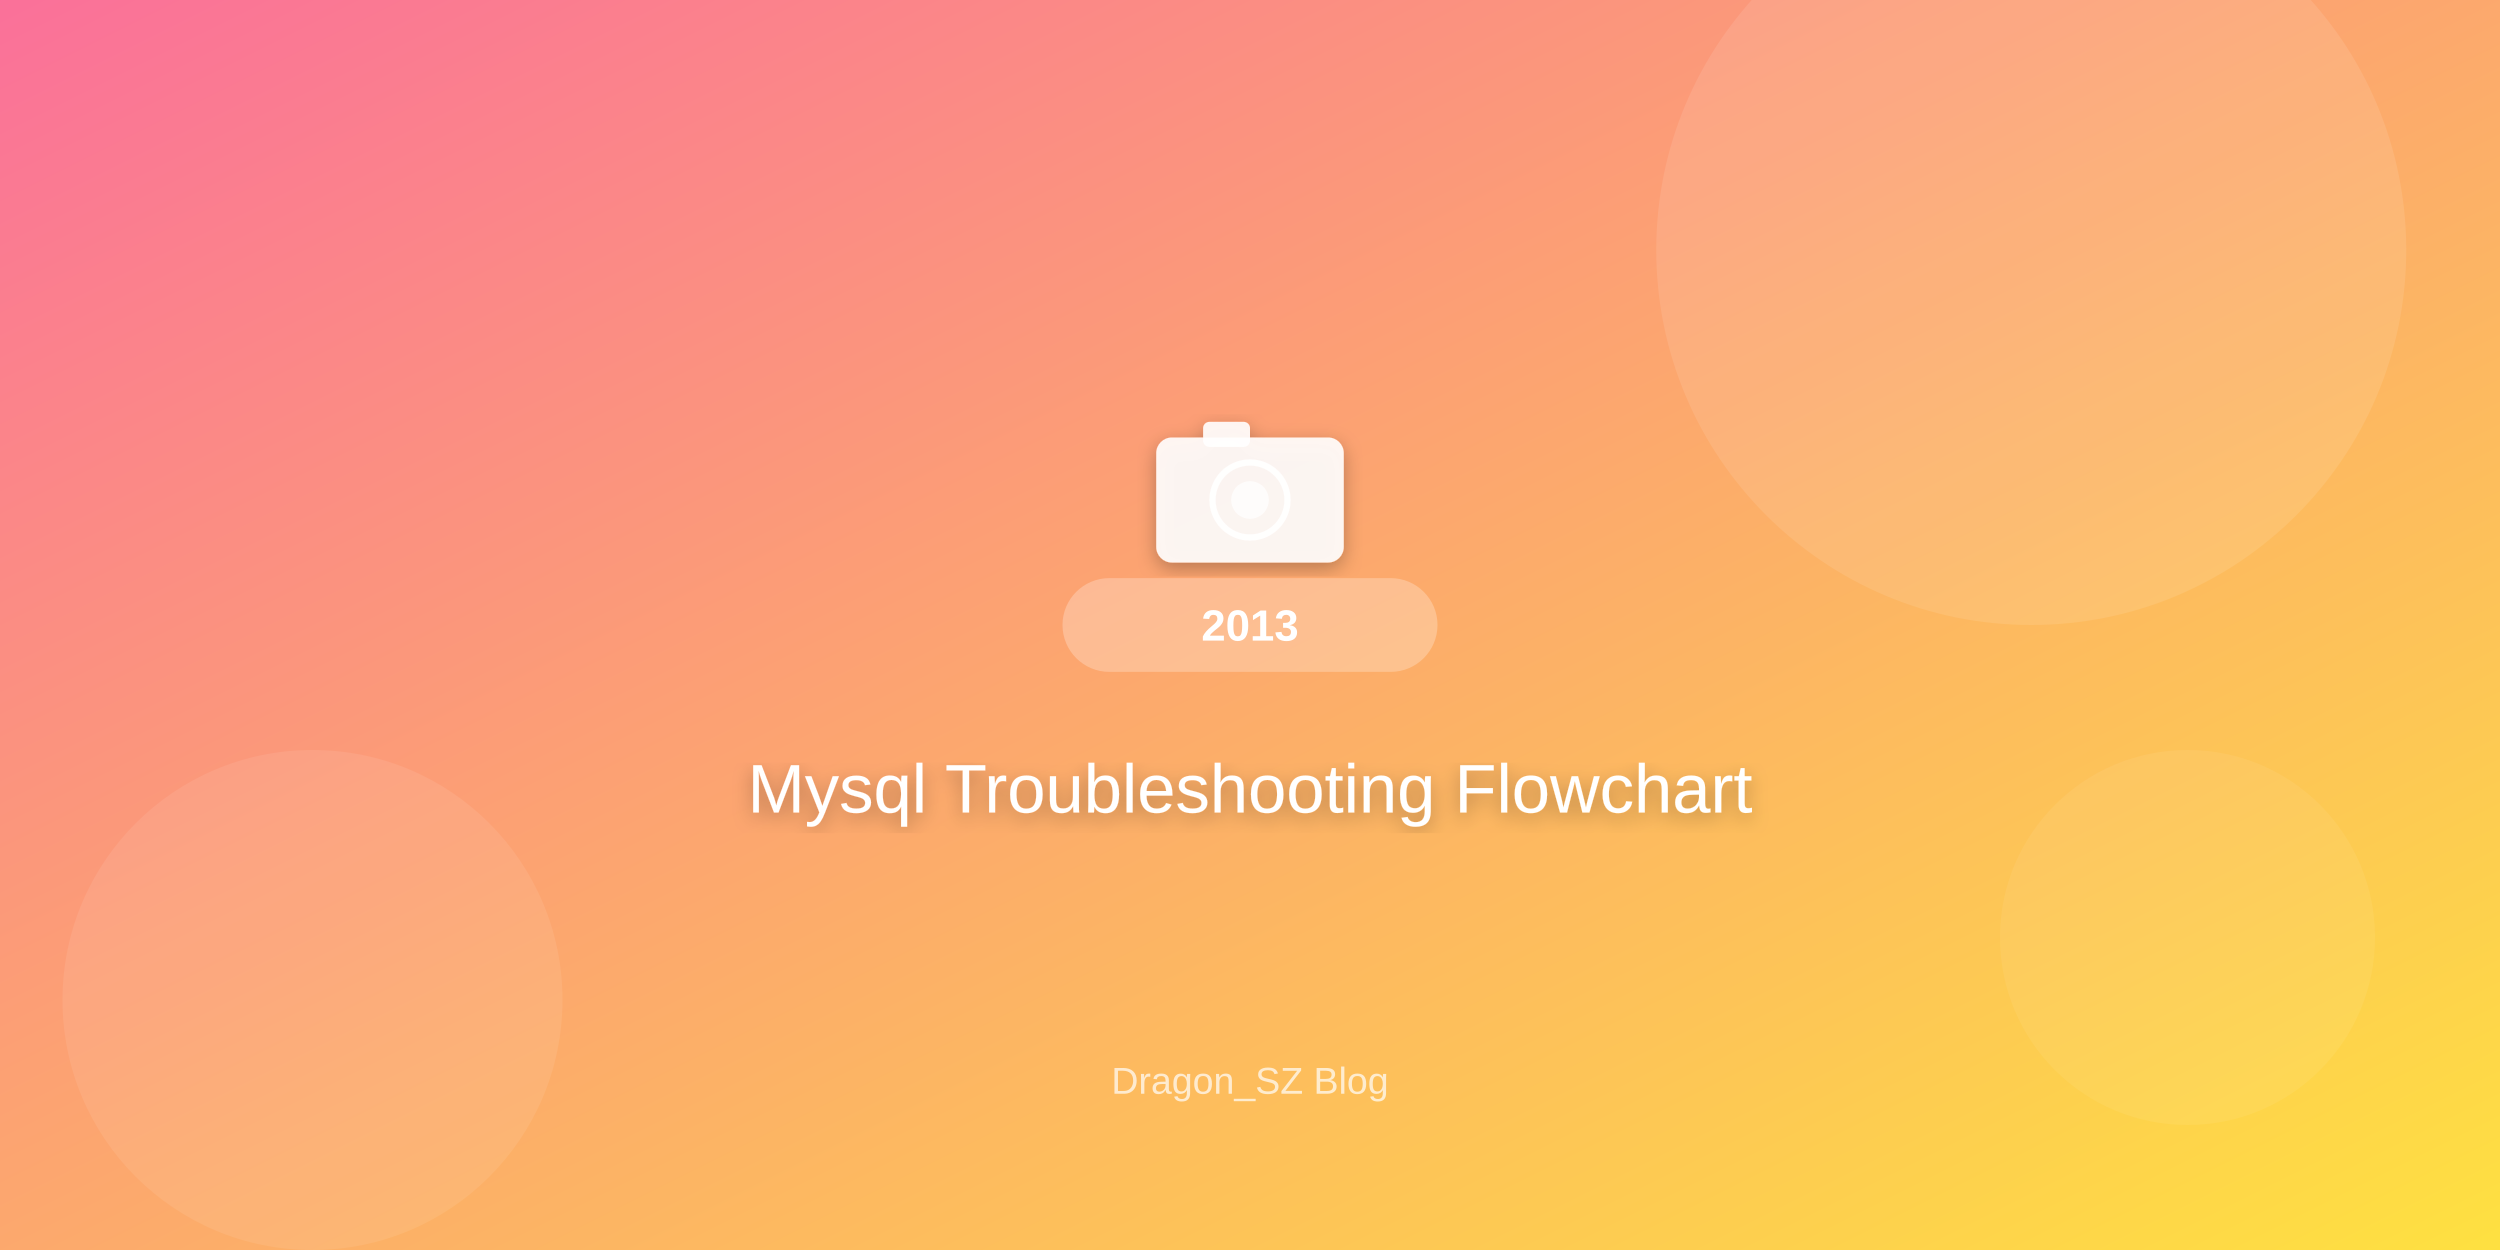
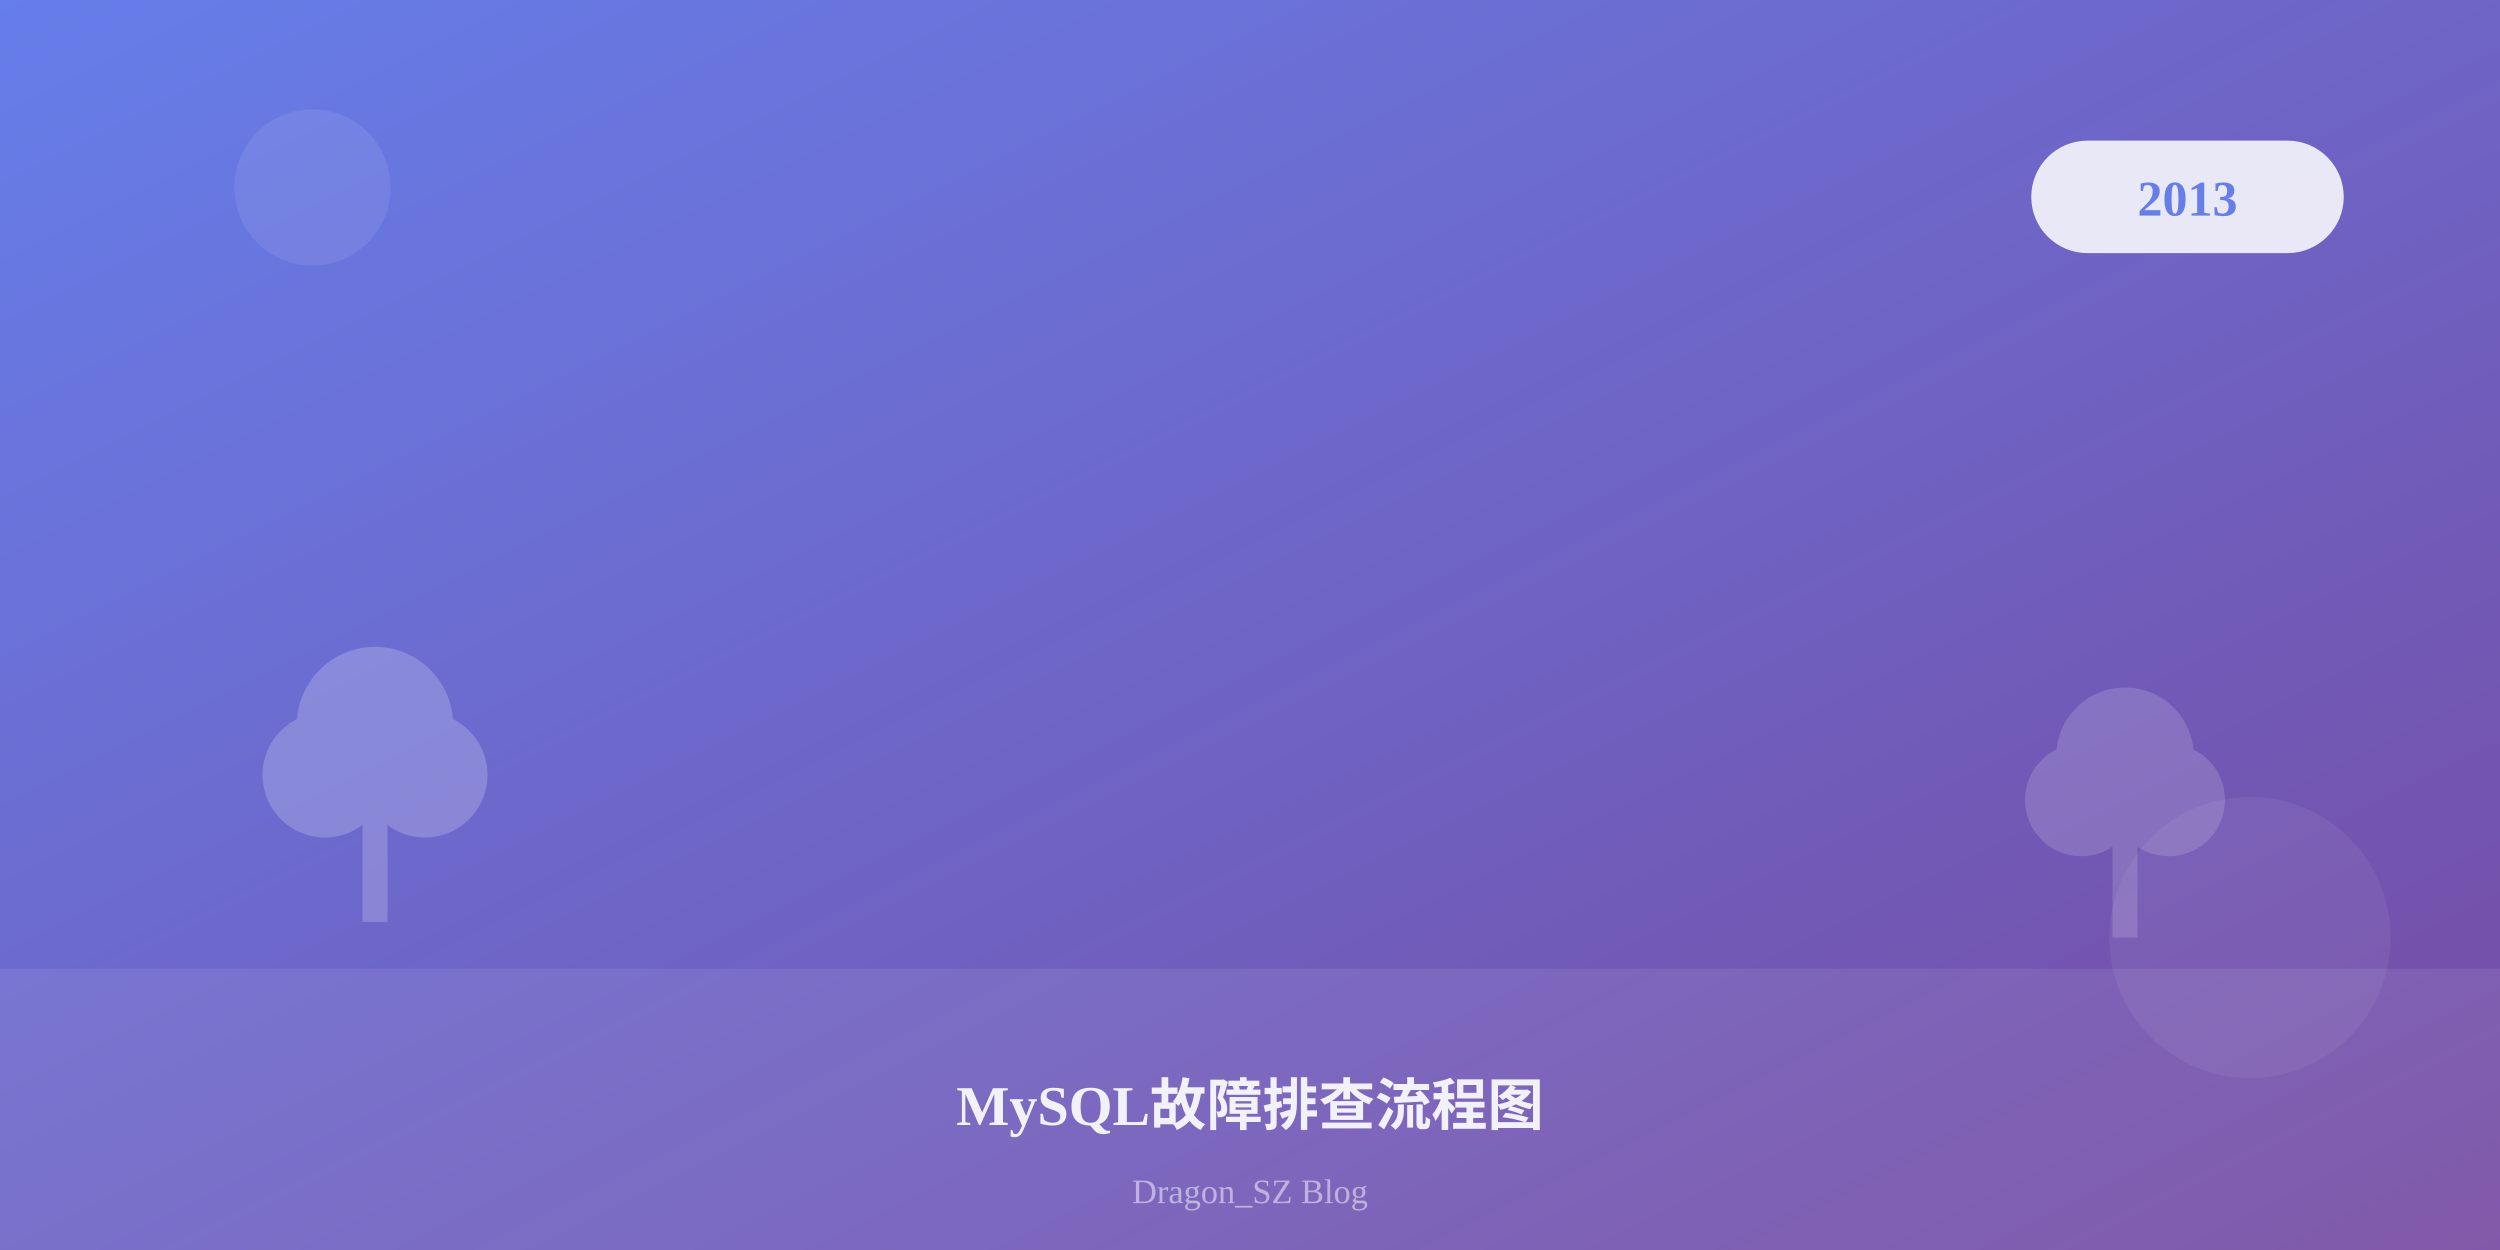
- <svg xmlns="http://www.w3.org/2000/svg" width="800" height="400" viewBox="0 0 800 400">
+ <svg xmlns="http://www.w3.org/2000/svg" viewBox="0 0 800 400" width="100%" height="100%">
  <defs>
-     <linearGradient id="grad" x1="0%" y1="0%" x2="100%" y2="100%">
-       <stop offset="0%" style="stop-color:#fa709a;stop-opacity:1" />
-       <stop offset="100%" style="stop-color:#fee140;stop-opacity:1" />
+     <linearGradient id="bg" x1="0%" y1="0%" x2="100%" y2="100%">
+       <stop offset="0%" style="stop-color:#667eea;stop-opacity:1" />
+       <stop offset="100%" style="stop-color:#764ba2;stop-opacity:1" />
    </linearGradient>
-     <filter id="shadow">
-       <feDropShadow dx="0" dy="2" stdDeviation="3" flood-opacity="0.3" />
-     </filter>
  </defs>
-   <rect width="800" height="400" fill="url(#grad)" rx="0" />
-   <circle cx="650" cy="80" r="120" fill="white" opacity="0.1" />
-   <circle cx="100" cy="320" r="80" fill="white" opacity="0.08" />
-   <circle cx="700" cy="300" r="60" fill="white" opacity="0.06" />
-   <g transform="translate(360, 120)" filter="url(#shadow)">
-     <rect x="10" y="20" width="60" height="40" rx="5" fill="white" opacity="0.9" />
-     <circle cx="40" cy="40" r="12" fill="none" stroke="white" stroke-width="2" opacity="0.9" />
-     <circle cx="40" cy="40" r="6" fill="white" opacity="0.7" />
-     <rect x="25" y="15" width="15" height="8" rx="2" fill="white" opacity="0.9" />
+   <rect width="800" height="400" fill="url(#bg)" />
+   <g transform="translate(120, 240)" opacity="0.2">
+     <rect x="-4" y="0" width="8" height="55" fill="white" />
+     <circle cx="0" cy="-8" r="25" fill="white" />
+     <circle cx="-16" cy="8" r="20" fill="white" />
+     <circle cx="16" cy="8" r="20" fill="white" />
  </g>
-   <rect x="340" y="185" width="120" height="30" rx="15" fill="white" opacity="0.25" />
-   <text x="400" y="205" font-family="Arial, sans-serif" font-size="14" fill="white" text-anchor="middle" font-weight="bold">2013</text>
-   <text x="400" y="260" font-family="Arial, sans-serif" font-size="22" fill="white" text-anchor="middle" filter="url(#shadow)">Mysql Troubleshooting Flowchart</text>
-   <text x="400" y="350" font-family="Arial, sans-serif" font-size="12" fill="white" text-anchor="middle" opacity="0.7">Dragon_SZ Blog</text>
+   <g transform="translate(680, 250)" opacity="0.15">
+     <rect x="-4" y="0" width="8" height="50" fill="white" />
+     <circle cx="0" cy="-8" r="22" fill="white" />
+     <circle cx="-14" cy="6" r="18" fill="white" />
+     <circle cx="14" cy="6" r="18" fill="white" />
+   </g>
+   <circle cx="100" cy="60" r="25" fill="white" opacity="0.08" />
+   <circle cx="720" cy="300" r="45" fill="white" opacity="0.06" />
+   <rect x="0" y="310" width="800" height="90" fill="white" opacity="0.08" />
+   <g transform="translate(650, 45)">
+     <rect width="100" height="36" rx="18" fill="white" opacity="0.85" />
+     <text x="50" y="24" text-anchor="middle" font-size="16" font-weight="bold" fill="#667eea">2013</text>
+   </g>
+   <text x="400" y="360" text-anchor="middle" font-size="18" font-weight="bold" fill="white" opacity="0.9">MySQL故障排查流程图</text>
+   <text x="400" y="385" text-anchor="middle" font-size="11" fill="white" opacity="0.5">Dragon_SZ Blog</text>
</svg>
